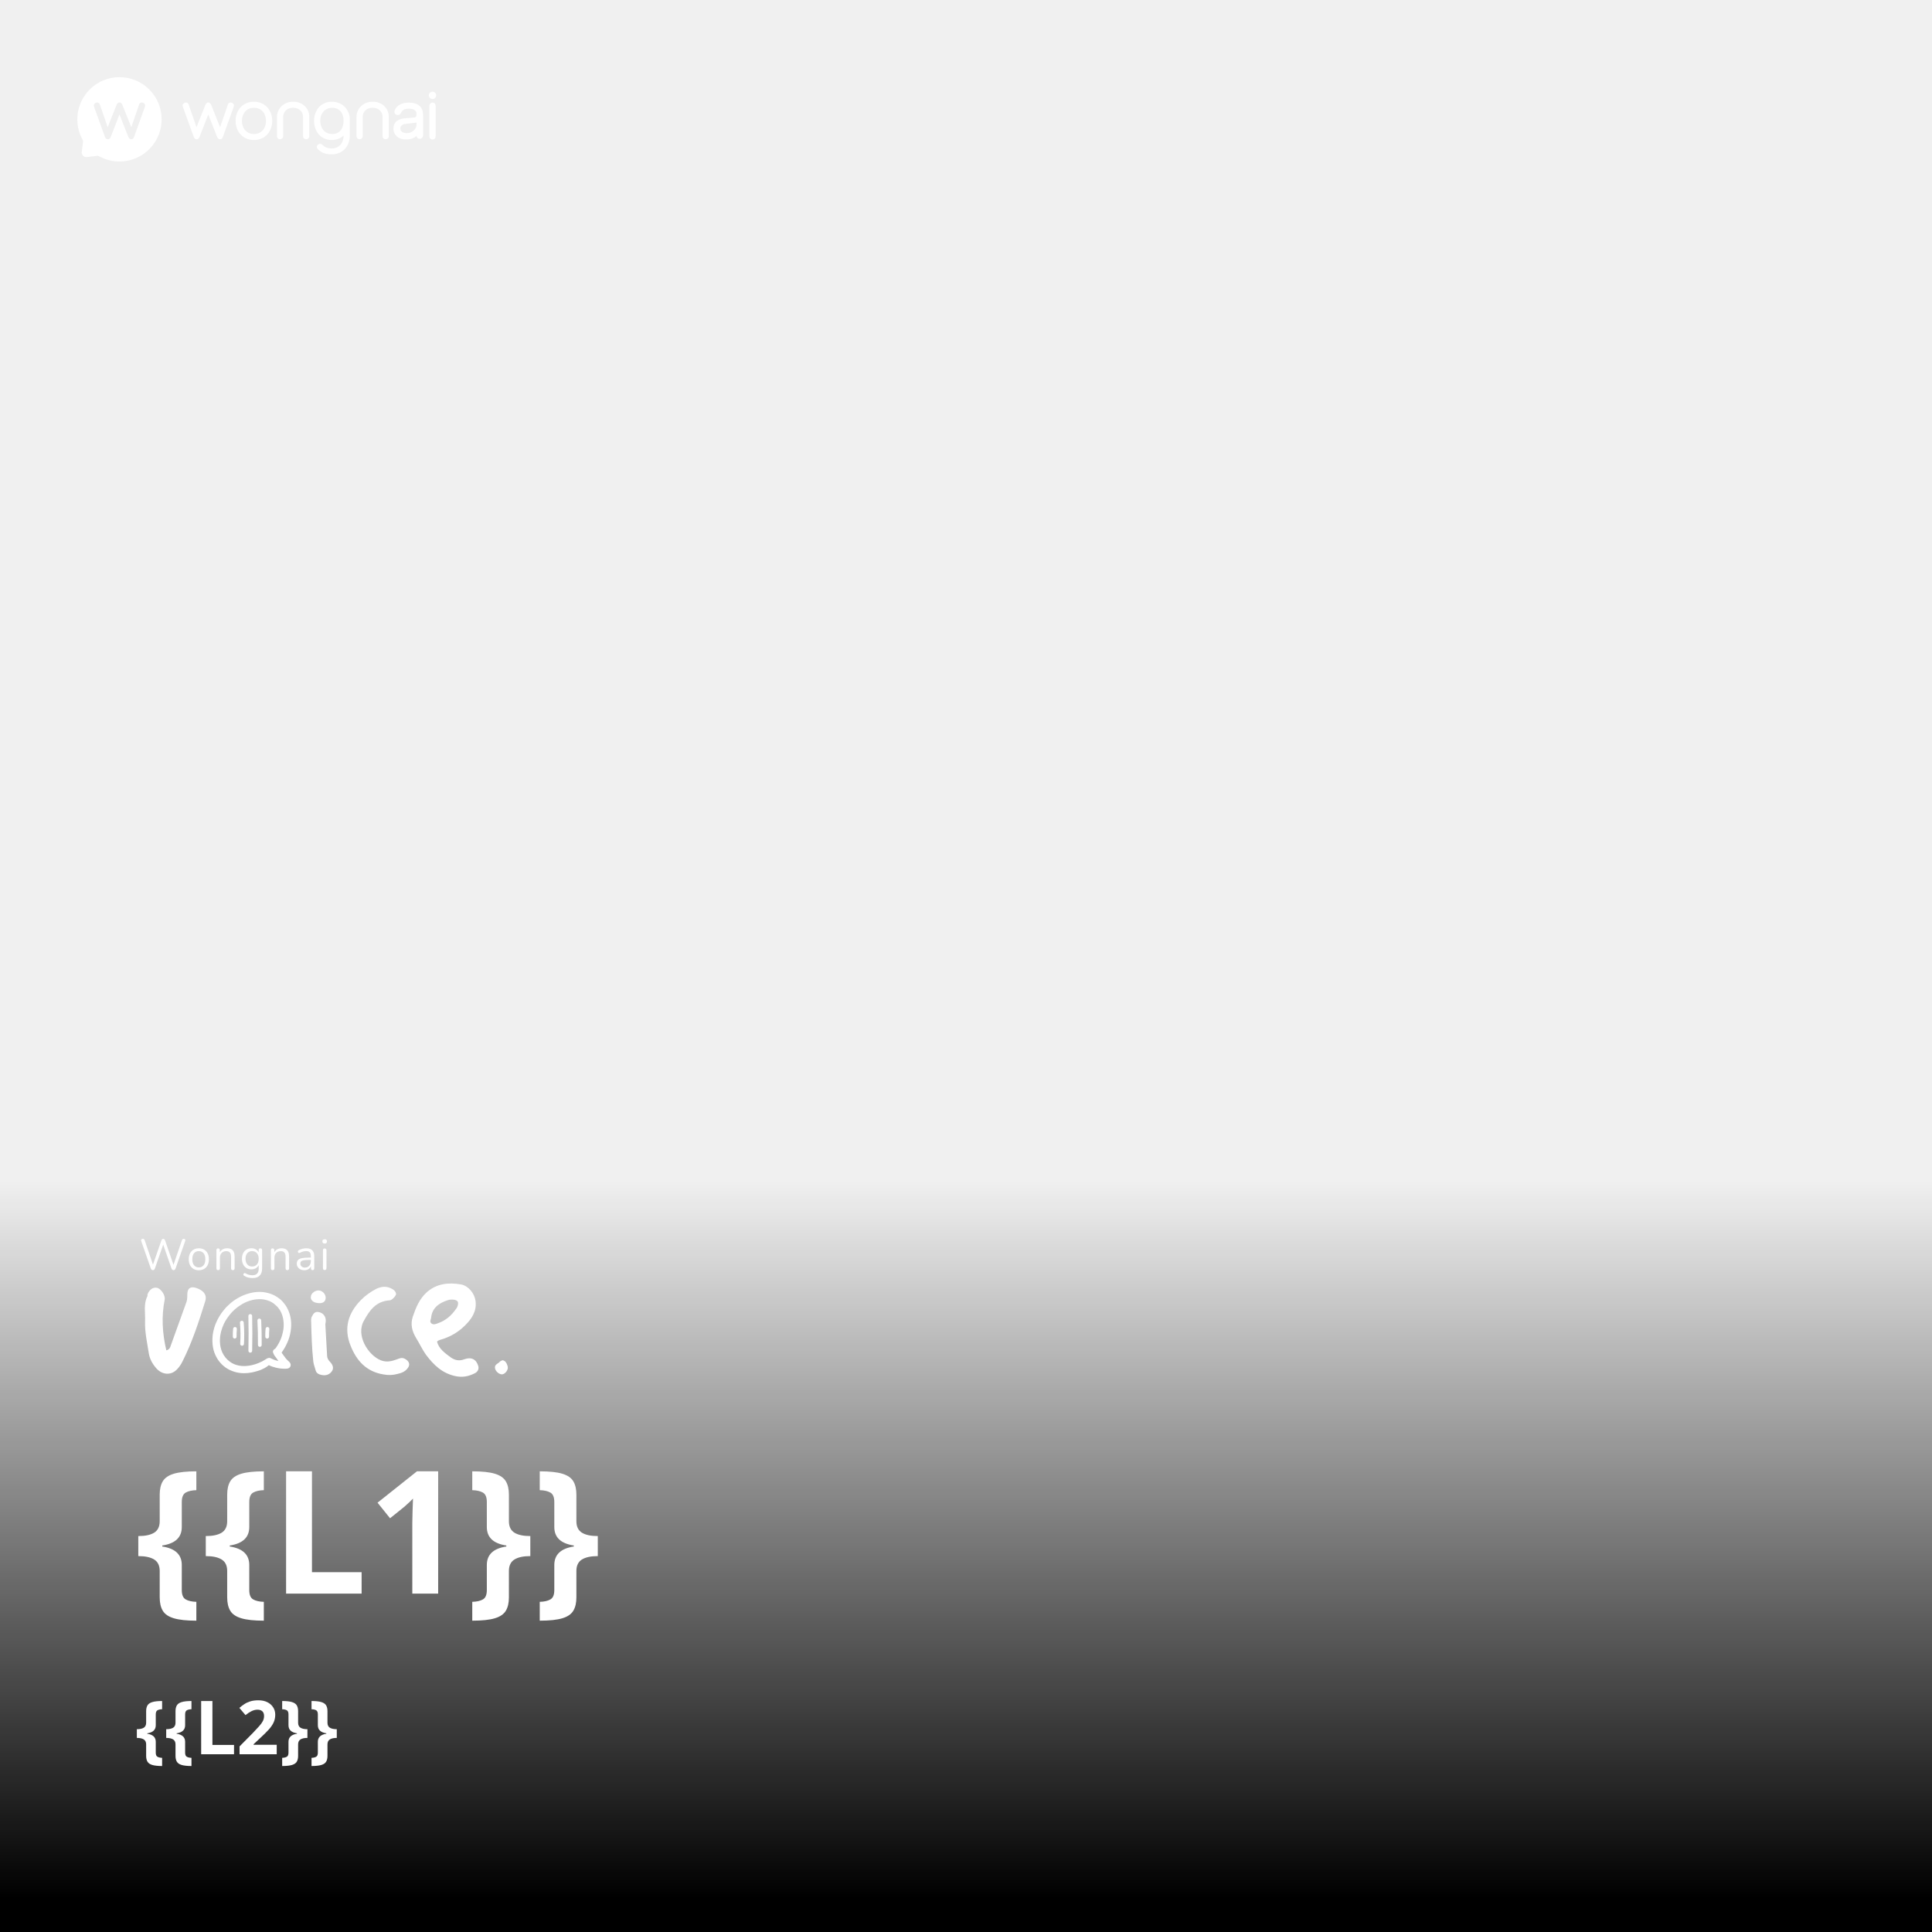
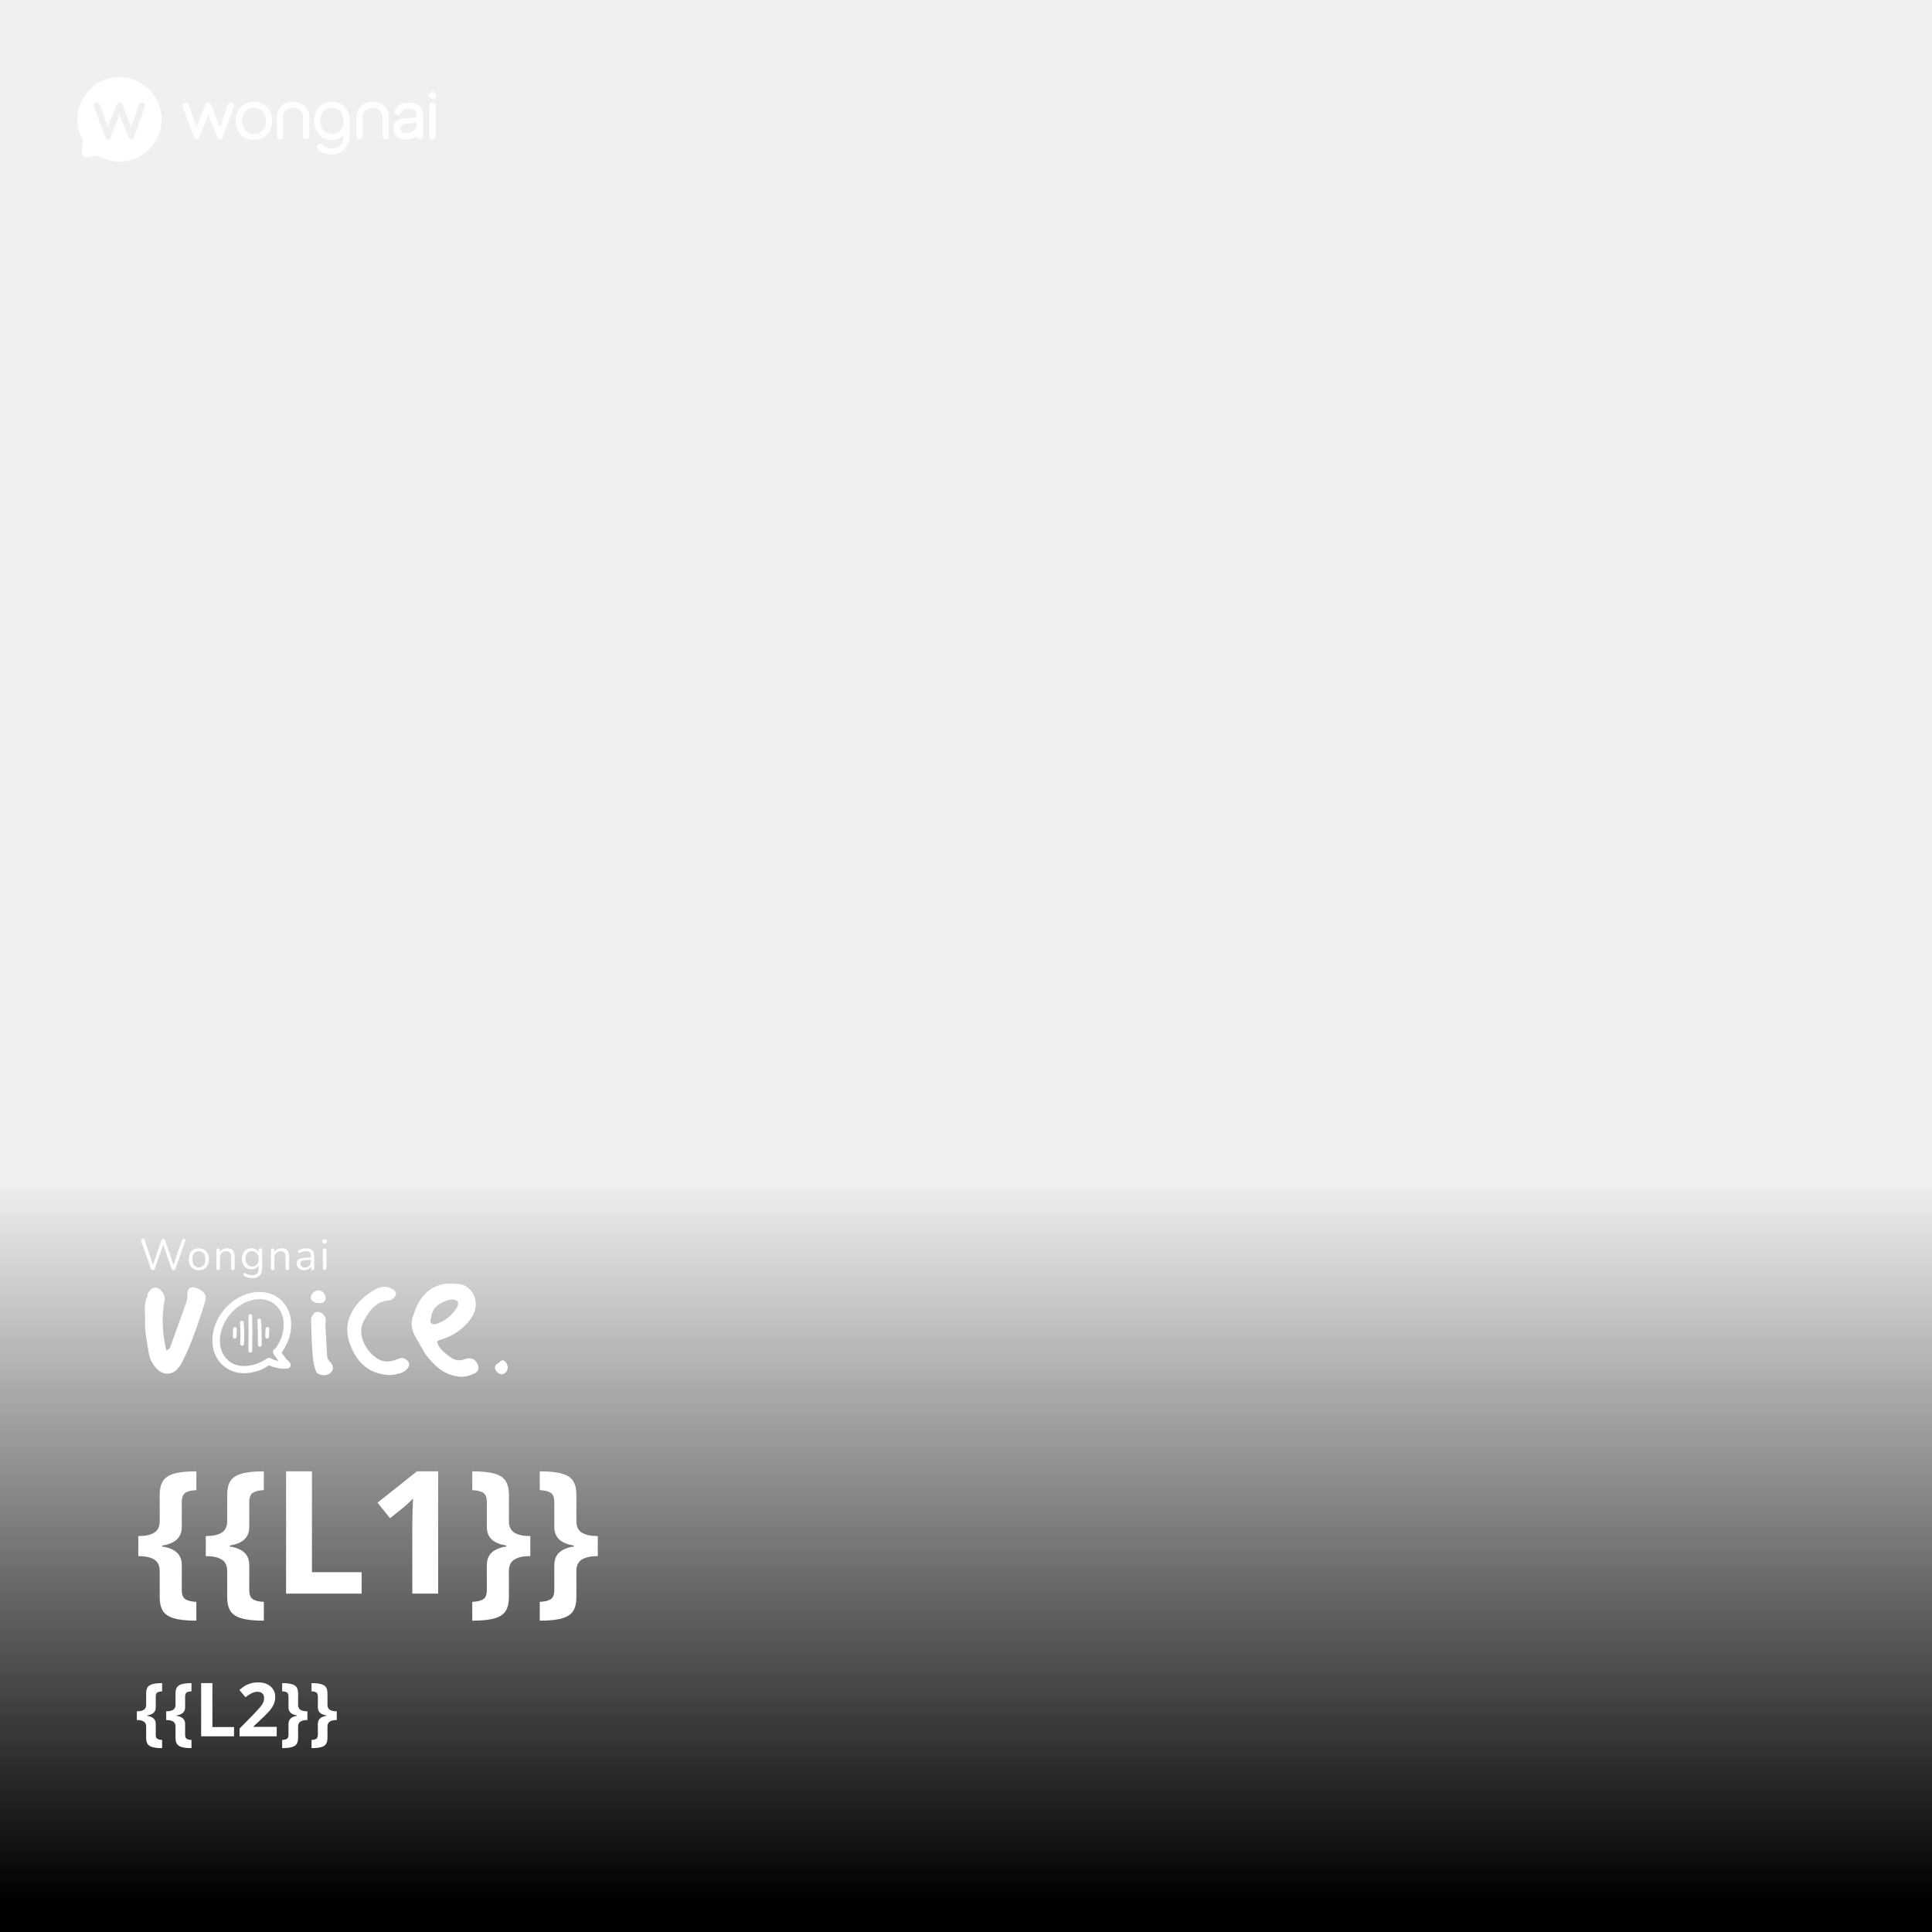
<svg xmlns="http://www.w3.org/2000/svg" version="1.1" viewBox="0 0 1080 1080">
  <defs>
    <linearGradient id="linear-gradient" x1="540.25" y1="660.14" x2="540.25" y2="1061.34" gradientUnits="userSpaceOnUse">
      <stop offset="0" stop-color="#000" stop-opacity="0" />
      <stop offset="1" stop-color="#000" />
    </linearGradient>
  </defs>
  <g id="photo">
    <rect x="-14.94" y="-18.9" width="1110.37" height="1110.37" fill="none" />
  </g>
  <g id="overlay">
    <rect x="-14.94" y="581.26" width="1110.37" height="498.74" fill="url(#linear-gradient)" />
  </g>
  <g id="L2">
-     <text transform="translate(75.87 980.63)" fill="#fff" font-family="LINESeedSansTH-Bold, 'LINE Seed Sans TH'" font-size="41.66" font-weight="700">
+     <text transform="translate(75.87 970.63)" fill="#fff" font-family="LINESeedSansTH-Bold, 'LINE Seed Sans TH'" font-size="41.66" font-weight="700">
      <tspan x="0" y="0">{{L2}}</tspan>
    </text>
  </g>
  <g id="L1">
    <text transform="translate(75.87 890.84)" fill="#fff" font-family="LINESeedSansTH-ExtraBold, 'LINE Seed Sans TH'" font-size="95.74" font-weight="700">
      <tspan x="0" y="0">{{L1}}</tspan>
    </text>
  </g>
  <g id="LOGO_x5F_WNvoice">
    <g>
      <path d="M283.31,762.44c-.37-.79-.8-1.34-1.31-1.65-.39-.27-.75-.41-1.1-.41-.74.27-1.24.54-1.51.81l-.52.52-.52.35c-.54.35-.96.7-1.25,1.04-.29.35-.43.75-.43,1.22,0,.97.42,1.86,1.25,2.67.83.81,1.69,1.24,2.58,1.28.66,0,1.31-.29,1.94-.87.64-.58,1.07-1.26,1.31-2.03.04-.15.07-.29.09-.41.02-.12.03-.21.03-.29,0-.7-.18-1.44-.55-2.23Z" fill="#fff" />
      <path d="M84.77,709.79c.18.15.41.23.7.23.31,0,.54-.08.7-.23.16-.15.3-.39.41-.69l4.66-13.34,4.62,13.34c.13.31.28.54.45.69.17.15.4.23.69.23.31,0,.55-.08.72-.23.17-.15.31-.39.42-.69l5.39-15.37c.13-.36.11-.65-.05-.88-.16-.23-.41-.34-.75-.34-.28,0-.5.07-.67.22-.17.15-.3.36-.38.63l-4.7,13.69-4.68-13.62c-.11-.31-.25-.54-.4-.69-.15-.15-.36-.23-.62-.23-.28,0-.49.08-.66.23-.16.15-.3.39-.41.69l-4.7,13.48-4.61-13.55c-.11-.29-.25-.51-.41-.65-.16-.14-.38-.21-.66-.21-.37,0-.64.12-.81.35-.17.24-.2.52-.09.86l5.37,15.37c.11.31.26.54.44.69Z" fill="#fff" />
      <path d="M114.14,698.55c-.84-.5-1.84-.76-2.99-.76-.86,0-1.63.14-2.32.43-.69.28-1.28.69-1.79,1.23-.5.54-.88,1.18-1.14,1.94s-.39,1.6-.39,2.55c0,1.25.23,2.33.69,3.25.46.92,1.11,1.63,1.96,2.13.84.5,1.84.76,2.99.76.86,0,1.63-.14,2.32-.43.69-.28,1.28-.7,1.79-1.24.5-.54.88-1.19,1.14-1.94.26-.75.39-1.59.39-2.53,0-1.25-.23-2.33-.69-3.25-.46-.92-1.11-1.63-1.96-2.13ZM114.35,706.39c-.3.68-.72,1.2-1.28,1.56-.55.36-1.19.54-1.92.54-1.1,0-1.98-.39-2.65-1.18-.66-.79-1-1.91-1-3.37,0-.99.15-1.82.45-2.5.3-.67.72-1.19,1.26-1.53.54-.35,1.19-.52,1.93-.52,1.12,0,2,.39,2.66,1.17.66.78.98,1.91.98,3.39,0,.96-.15,1.78-.45,2.46Z" fill="#fff" />
      <path d="M121.94,710.02c.66,0,1-.34,1-1.02v-5.9c0-1.12.32-2.02.96-2.69.64-.67,1.5-1.01,2.59-1.01.94,0,1.62.26,2.05.77.43.51.64,1.32.64,2.42v6.41c0,.33.09.58.26.76.17.18.42.27.74.27.31,0,.55-.09.72-.27.17-.18.25-.43.25-.76v-6.53c0-1.06-.15-1.93-.46-2.62-.31-.69-.77-1.21-1.4-1.55-.62-.34-1.41-.51-2.34-.51-1,0-1.89.24-2.66.72-.59.37-1.06.88-1.4,1.53v-1.2c0-.32-.08-.57-.25-.74-.17-.17-.41-.26-.72-.26s-.54.09-.7.26c-.16.17-.24.42-.24.74v10.16c0,.33.08.58.24.76.16.18.4.27.73.27Z" fill="#fff" />
      <path d="M137.73,708.84c.79.5,1.73.74,2.82.74s1.97-.28,2.76-.83c.58-.41,1.02-.93,1.3-1.55v2.06c0,1.17-.3,2.06-.89,2.68-.59.62-1.46.93-2.61.93-.63,0-1.27-.08-1.92-.24-.65-.16-1.33-.46-2.04-.9-.16-.08-.32-.11-.47-.07-.15.03-.29.11-.4.23-.11.12-.19.26-.22.41-.03.15-.02.31.04.47.06.16.18.3.38.41.66.44,1.4.76,2.22.96.82.2,1.66.3,2.51.3,1.75,0,3.07-.46,3.97-1.38.9-.92,1.35-2.28,1.35-4.08v-10.16c0-.32-.08-.57-.24-.74-.16-.17-.4-.26-.73-.26s-.55.09-.72.26c-.17.17-.26.42-.26.74v1.27c-.27-.6-.69-1.1-1.26-1.5-.78-.54-1.7-.82-2.77-.82-.81,0-1.54.14-2.2.43-.66.28-1.21.68-1.68,1.19-.46.51-.81,1.13-1.06,1.85-.24.72-.36,1.52-.36,2.4,0,1.17.21,2.2.64,3.09.43.89,1.04,1.59,1.83,2.08ZM137.69,701.39c.3-.64.72-1.14,1.28-1.49.55-.35,1.2-.52,1.94-.52,1.13,0,2.03.39,2.7,1.16.66.77,1,1.81,1,3.13,0,.88-.15,1.64-.45,2.29-.3.65-.72,1.15-1.28,1.5-.55.35-1.21.52-1.97.52-1.12,0-2.01-.39-2.67-1.17-.66-.78-1-1.83-1-3.14,0-.88.15-1.64.45-2.28Z" fill="#fff" />
      <path d="M152.4,710.02c.66,0,1-.34,1-1.02v-5.9c0-1.12.32-2.02.96-2.69.64-.67,1.5-1.01,2.59-1.01.94,0,1.62.26,2.05.77.43.51.64,1.32.64,2.42v6.41c0,.33.09.58.26.76.17.18.42.27.74.27s.55-.09.72-.27c.17-.18.25-.43.25-.76v-6.53c0-1.06-.15-1.93-.46-2.62-.31-.69-.77-1.21-1.4-1.55-.62-.34-1.41-.51-2.34-.51-1,0-1.89.24-2.66.72-.59.37-1.06.88-1.4,1.53v-1.2c0-.32-.08-.57-.25-.74-.17-.17-.41-.26-.72-.26s-.54.09-.7.26c-.16.17-.24.42-.24.74v10.16c0,.33.08.58.24.76.16.18.4.27.73.27Z" fill="#fff" />
      <path d="M173.83,709c0,.33.08.58.24.76.16.18.4.27.7.27.29,0,.51-.09.67-.27.15-.18.23-.43.23-.76v-6.6c0-1.06-.16-1.92-.49-2.59-.32-.67-.82-1.18-1.48-1.51-.66-.33-1.51-.5-2.53-.5-.63,0-1.3.08-1.99.24-.7.16-1.4.42-2.11.78-.19.1-.34.23-.43.39-.09.16-.13.33-.11.5s.07.32.17.45c.1.13.23.22.39.26.16.04.36,0,.58-.11.63-.32,1.23-.56,1.8-.71.57-.15,1.13-.22,1.7-.22.92,0,1.59.22,1.99.67.4.45.61,1.17.61,2.18v.76h-.78c-1.78,0-3.19.11-4.21.32-1.03.21-1.77.57-2.21,1.07-.45.5-.67,1.19-.67,2.07,0,.68.19,1.3.56,1.85.37.55.88.99,1.52,1.3.64.32,1.36.48,2.17.48.66,0,1.26-.12,1.8-.37.53-.24.98-.58,1.35-1.02.22-.26.39-.56.52-.89v1.2ZM173.35,706.86c-.28.54-.67.96-1.17,1.27-.49.31-1.07.46-1.71.46-.79,0-1.42-.21-1.88-.63-.46-.42-.69-.97-.69-1.63,0-.54.15-.95.45-1.24.3-.29.83-.5,1.58-.62.75-.12,1.79-.18,3.1-.18h.75v.73c0,.7-.14,1.32-.42,1.85Z" fill="#fff" />
      <path d="M181.5,695.16c.42,0,.74-.11.96-.33.22-.22.33-.52.33-.89s-.11-.69-.33-.89c-.22-.2-.54-.3-.96-.3s-.72.1-.95.3c-.23.2-.34.5-.34.89s.11.67.34.89c.23.22.54.33.95.33Z" fill="#fff" />
      <path d="M181.5,697.89c-.32,0-.57.09-.73.27-.16.18-.24.44-.24.78v9.96c0,.34.08.61.24.79.16.19.4.28.73.28s.57-.09.74-.28c.17-.19.26-.45.26-.79v-9.96c0-.34-.09-.6-.27-.78-.18-.18-.42-.27-.73-.27Z" fill="#fff" />
      <path d="M110.45,720.25c-3.48-1.46-5.59-.43-5.72,2.88-.07,1.65.02,3.18-.48,4.65l-8.8,24.41c-.34,1.21-.83,2.27-2.47,2.65-2.27-9.63-2.78-18.95-.93-28.3.53-2.3-1.97-6.14-4.31-6.66-2.19-.5-4.32,1.08-5.31,3.75-.01.27.12.7-.04.96-2.24,4.33-1.11,9.29-1.29,13.83-.24,6.06,1.14,12.01,2.08,18.05.47,3.09,1.98,5.87,4.09,8.3,3.24,3.78,8.24,4.29,11.63.76,1.23-1.26,2.33-2.81,3.13-4.52,5.45-10.79,9.16-22.3,12.72-33.69,1.02-3.22-.66-5.6-4.29-7.07Z" fill="#fff" />
      <path d="M182.85,757.75l-.99-17.49c.16-1,.45-2.21.03-3.61-.65-1.87-2.05-2.92-3.85-3.21-1.91-.42-2.93.95-3.59,2.35-.64.95-.57,2.2-.5,3.34.19,7.25.38,14.49,1.17,21.8.17,1.71.83,3.25,1.25,4.87.41,1.85,1.83,2.56,3.62,2.85,2.63.49,4.6-.55,5.76-2.47.91-1.6.14-3.49-1.25-4.87-1.04-1.12-1.6-2.08-1.67-3.56Z" fill="#fff" />
      <path d="M177.61,728.4c2.76.39,4.37-.69,4.45-2.82.08-2.02-1.65-4.01-3.69-4.21-2.04-.21-4.4,1.47-4.59,3.37-.32,1.89,1.19,3.4,3.83,3.66Z" fill="#fff" />
      <path d="M226.32,759.58c-1.73-.95-3.06-.2-4.5.32-2.87,1.04-5.62,1.75-8.87.54-7.2-2.83-14.19-14.04-9.5-22.19,3.06-5.55,6.58-10.94,14.5-11.36,1.18-.1,3.53-2.63,3.45-3.52-.17-1.68-1.55-2.59-3.05-3.29-2.9-1.29-5.52-.78-8.04.4-3.14,1.67-6.05,3.7-8.51,6.21-7.14,7.24-9.84,15.81-5.75,25.73,3.22,8.06,8.63,14.36,18.36,15.9,2.69.49,5.18.41,7.56-.23,2.38-.53,4.54-1.31,5.91-3.27,1.61-1.94.87-4-1.56-5.24Z" fill="#fff" />
      <path d="M259.69,759.79c-2.89,1.17-5.43.65-7.78-1.05-3.18-2.32-6.63-4.8-7.61-8.77.6-.74,1.6-.9,2.47-1.22,5.04-1.49,9.41-4.11,12.96-7.61,3.85-3.74,6.86-7.97,6.1-13.91-.54-4.18-3.93-8.39-8.02-9.21-7.2-1.26-13.64-.45-19.08,4.2-4.28,3.83-6.17,8.57-7.95,13.72-1.46,4.38-.47,8.21,1.93,12.19,1.87,2.99,3.31,6.2,5.33,9.07,4.32,5.77,9.11,10.52,16.72,12.09,3.95.8,7.25.07,10.59-1.59,1.6-.77,2.51-2.28,2.01-4.06-1.12-3.84-3.92-5.19-7.67-3.84ZM241.15,739.79c-1.1-.91-.34-2.03-.16-3.08.5-5.41,4.17-8.24,9.21-9.86,1.15-.42,2.29-.43,3.43-.32,2.12.35,2.8,1.08,2.29,3.16-.17.65-.48,1.42-.93,1.9-2.57,3.74-5.81,6.61-10.28,8.15-1.15.42-2.46.95-3.56.04Z" fill="#fff" />
      <path d="M131.46,741.8c-.58-.05-1.09.37-1.14.95-.14,1.49-.2,2.99-.17,4.49.01.57.48,1.03,1.05,1.03,0,0,.01,0,.02,0,.58-.01,1.04-.49,1.03-1.07-.03-1.41.03-2.84.16-4.25.05-.58-.37-1.09-.95-1.14Z" fill="#fff" />
      <path d="M149.61,741.8c-.57-.05-1.09.37-1.14.95-.14,1.49-.2,2.99-.17,4.49.01.57.48,1.03,1.05,1.03,0,0,.01,0,.02,0,.58-.01,1.04-.49,1.03-1.07-.03-1.41.03-2.84.16-4.25.05-.58-.37-1.09-.95-1.14Z" fill="#fff" />
      <path d="M135.1,738.31c-.58.05-1.01.56-.96,1.13.33,3.89.37,7.83.13,11.73-.04.58.4,1.08.98,1.11.02,0,.04,0,.07,0,.55,0,1.01-.43,1.05-.99.25-3.99.2-8.04-.14-12.03-.05-.58-.56-1.01-1.13-.96Z" fill="#fff" />
      <path d="M139.87,734.6c-.58.01-1.04.49-1.02,1.07.15,6.44.16,12.97.01,19.4-.01.58.45,1.06,1.03,1.07,0,0,.02,0,.02,0,.57,0,1.04-.45,1.05-1.03.15-6.47.14-13.03-.01-19.5-.01-.58-.49-1.04-1.07-1.02Z" fill="#fff" />
      <path d="M144.91,737.07c-.58.03-1.02.52-1,1.1.23,4.53.32,9.13.28,13.67,0,.58.46,1.05,1.04,1.06,0,0,0,0,.01,0,.58,0,1.04-.46,1.05-1.04.04-4.58-.05-9.22-.28-13.79-.03-.58-.52-1.03-1.1-1Z" fill="#fff" />
      <path d="M159.82,752.19l.65-1.36c.92-1.92,1.68-4.4,1.98-6.46.33-2.23.46-4.03.16-6.59-.28-2.42-.93-4.42-2.24-6.9-.47-.89-1.06-1.65-1.62-2.35-1.21-1.51-1.71-2.02-3.38-3.16l-.71-.49c-1.4-.95-3.39-1.69-4.78-2.06-.58-.16-1.97-.46-2.65-.51-.19-.01-.38-.04-.57-.06-.39-.04-.8-.09-1.22-.08-1.06.02-2.26.04-3.49.24-2.62.43-5.06,1.21-7.44,2.37-.63.31-1.22.65-1.78.98-.19.11-.38.22-.57.33-1.09.63-2.51,1.68-3.54,2.62l-2.16,2.02-1.45,1.73c-1.7,2.05-3.07,4.32-4.2,6.94-.04.1-.09.19-.13.29-.1.21-.2.44-.29.69l-.59,1.75c-.4,1.19-.77,3.03-.89,4.11-.27,2.38-.23,4.57.11,6.7.37,2.3,1.14,4.35,2.4,6.47,1.53,2.57,3.91,4.82,6.54,6.17,2.64,1.36,5.5,2.05,8.53,2.05,1.47,0,2.97-.16,4.52-.48,1.05-.22,2.02-.49,3-.77,1.54-.44,2.87-1.09,3.97-1.66.87-.45,1.6-1.02,2.3-1.59,2.24,1.16,5.77,1.96,7.87,1.98l1.4.02c.74,0,1.51-.05,2.12-.49.49-.36.78-.87.82-1.45.05-.65-.23-1.33-.74-1.83-.29-.28-.53-.52-.75-.72-.93-.89-1.28-1.22-2.23-2.62-.44-.65-.89-1.26-1.36-1.87l.97-1.48c.46-.7.99-1.55,1.45-2.5ZM153.55,754.09c-.84.5-1.19,1.31-.88,2.09.54,1.36.98,1.92,1.5,2.56.31.38.62.78,1.04,1.46.13.21.27.4.42.58-.16-.03-.32-.06-.47-.09-1.45-.29-2.75-.88-3.94-1.46-.92-.45-1.85.11-2.26.36-.26.15-.5.31-.75.46-.55.34-1.07.67-1.64.96-5.09,2.61-10.58,3.32-14.69,1.92-.68-.23-1.48-.53-2.23-.97-1.87-1.1-3.46-2.65-4.6-4.48-2.34-3.75-2.32-8.08-1.89-11.05.37-2.58,1.6-6.03,2.85-8.01l.74-1.18c.5-.79,1.07-1.51,1.68-2.28l.41-.52c1.24-1.57,3.69-3.71,5.35-4.69l.06-.04c3.28-2.25,7.24-3.48,10.87-3.48,1.36,0,2.67.17,3.89.53,1.08.32,2.33.74,3.38,1.5.12.09.26.17.4.26.12.07.25.15.32.21.66.54,1.26,1.11,1.89,1.71l.2.19s.03.04.04.07c.07.11.15.24.26.36.74.8,1.45,2.01,2.01,3.43,1.19,3,1.42,6.93.6,10.25l-.3,1.23c-.12.48-.23.85-.36,1.21l-.49,1.34c-.34.93-.94,2.02-1.53,3.07-.81,1.43-1.43,2.28-1.85,2.53ZM157.8,762.07v-.41s0,0,0,0v.41Z" fill="#fff" />
    </g>
  </g>
  <g id="LOGO_x5F_WN">
    <g>
      <path d="M228.49,57.37c-2.38,0-4.22.5-5.64,1.5-1.42,1-2.13,2.59-2.13,2.67-.5,1.09-.21,2.09.79,2.59.29.13.58.21.88.21.71,0,1.34-.42,1.71-1.21,0,0,.33-.71.88-1.25.79-.79,1.88-1.13,3.72-1.13,2.42,0,4.09,1,4.09,2.55v1.21c0,.71-.46,1.13-1.21,1.17l-5.68.5c-1.38.13-5.97.88-5.97,5.68,0,3.59,2.8,6.1,6.85,6.1,2.59,0,4.76-.71,6.02-1.96.13.96.79,1.59,1.8,1.59h.04c1.13,0,1.84-.79,1.88-2.01v-10.95c.08-4.76-2.72-7.27-8.02-7.27ZM232.84,69.7c0,2.51-2.55,4.72-5.43,4.72-2.67,0-3.63-1.34-3.63-2.59,0-1,.75-2.3,2.8-2.55l6.27-.75v1.17Z" fill="#fff" />
      <path d="M241.82,57.37h-.04c-1.04,0-1.71.71-1.76,1.88v16.84c0,1.13.67,1.84,1.71,1.88h.04c1.04,0,1.71-.71,1.75-1.88v-16.84c-.04-1.17-.67-1.88-1.71-1.88Z" fill="#fff" />
      <path d="M129.68,57.46c-.79-.33-1.84-.21-2.26.92l-4.39,12.74-4.97-12.49c-.38-.88-1-1.34-1.63-1.34-.67,0-1.25.46-1.63,1.34l-4.97,12.49-4.39-12.74c-.42-1.13-1.46-1.25-2.26-.92-.84.38-1.38,1.17-.96,2.26l6.06,16.75c.33.88.79,1.38,1.67,1.38s1.25-.5,1.63-1.42l4.85-12.45,4.89,12.45c.38.92,1,1.42,1.63,1.42.92,0,1.34-.5,1.67-1.38l6.02-16.75c.42-1.09-.12-1.88-.96-2.26Z" fill="#fff" />
      <path d="M141.93,56.87c-6.48,0-10.23,5.01-10.23,10.7s3.76,10.69,10.23,10.69,10.24-4.97,10.24-10.69-3.76-10.7-10.24-10.7ZM141.97,74.92c-4.22,0-6.73-3.26-6.73-7.35s2.51-7.31,6.73-7.31,6.73,3.22,6.73,7.31-2.51,7.35-6.73,7.35Z" fill="#fff" />
      <path d="M164.11,56.87h-.42c-4.97,0-8.86,3.76-8.86,8.52v10.69c0,1.17.88,1.75,1.75,1.75s1.71-.58,1.71-1.75v-10.82c0-2.72,2.17-5.01,5.35-5.01h.42c3.18,0,5.35,2.3,5.35,5.01v10.82c0,1.17.84,1.75,1.71,1.75s1.75-.58,1.75-1.75v-10.69c.13-4.76-3.8-8.52-8.77-8.52Z" fill="#fff" />
      <path d="M185.46,56.87c-6.27,0-9.9,5.01-9.9,10.7s3.59,10.69,9.9,10.69c2.72,0,4.93-.92,6.6-2.51v.13c0,4.01-2.47,7.1-6.6,7.1-2.72,0-4.22-1-5.22-2.01-.79-.79-1.84-.75-2.47-.17-.71.58-.96,1.55-.21,2.42,1.88,2.17,4.51,3.05,7.89,3.05,6.48,0,10.11-4.93,10.11-10.61v-8.98c0-4.68-3.59-9.82-10.11-9.82ZM185.75,74.92c-4.22,0-6.73-3.26-6.73-7.35s2.46-7.31,6.73-7.31,6.31,3.22,6.31,7.31-2.09,7.35-6.31,7.35Z" fill="#fff" />
      <path d="M208.56,56.87h-.42c-4.97,0-8.86,3.76-8.86,8.52v10.69c0,1.17.88,1.75,1.76,1.75s1.71-.58,1.71-1.75v-10.82c0-2.72,2.17-5.01,5.35-5.01h.42c3.18,0,5.35,2.3,5.35,5.01v10.82c0,1.17.84,1.75,1.71,1.75s1.75-.58,1.75-1.75v-10.69c.12-4.76-3.8-8.52-8.77-8.52Z" fill="#fff" />
      <path d="M241.78,55.34c1.13,0,2.05-.92,2.05-2.05s-.92-2.05-2.05-2.05-2.05.92-2.05,2.05.92,2.05,2.05,2.05Z" fill="#fff" />
      <path d="M50.13,50.05c-7.63,7.63-8.93,19.19-3.92,28.16h0c.19.33.26.71.2,1.07l-.69,5.44c-.16.82.08,1.71.72,2.34s1.52.88,2.34.72l5.44-.69c.36-.06.74.01,1.07.2h0c8.97,5.02,20.53,3.71,28.16-3.92,9.2-9.2,9.2-24.13,0-33.33-9.2-9.2-24.13-9.2-33.33,0ZM81,59.71l-6.02,16.75c-.33.88-.75,1.38-1.67,1.38-.63,0-1.25-.5-1.63-1.42l-4.89-12.45-4.85,12.45c-.38.92-.71,1.42-1.63,1.42s-1.34-.5-1.67-1.38l-6.06-16.75c-.42-1.09.12-1.88.96-2.26.79-.33,1.84-.21,2.26.92l4.39,12.74,4.97-12.49c.38-.88.96-1.34,1.63-1.34.63,0,1.25.46,1.63,1.34l4.97,12.49,4.39-12.74c.42-1.13,1.46-1.25,2.26-.92.84.38,1.38,1.17.96,2.26Z" fill="#fff" />
    </g>
  </g>
</svg>
